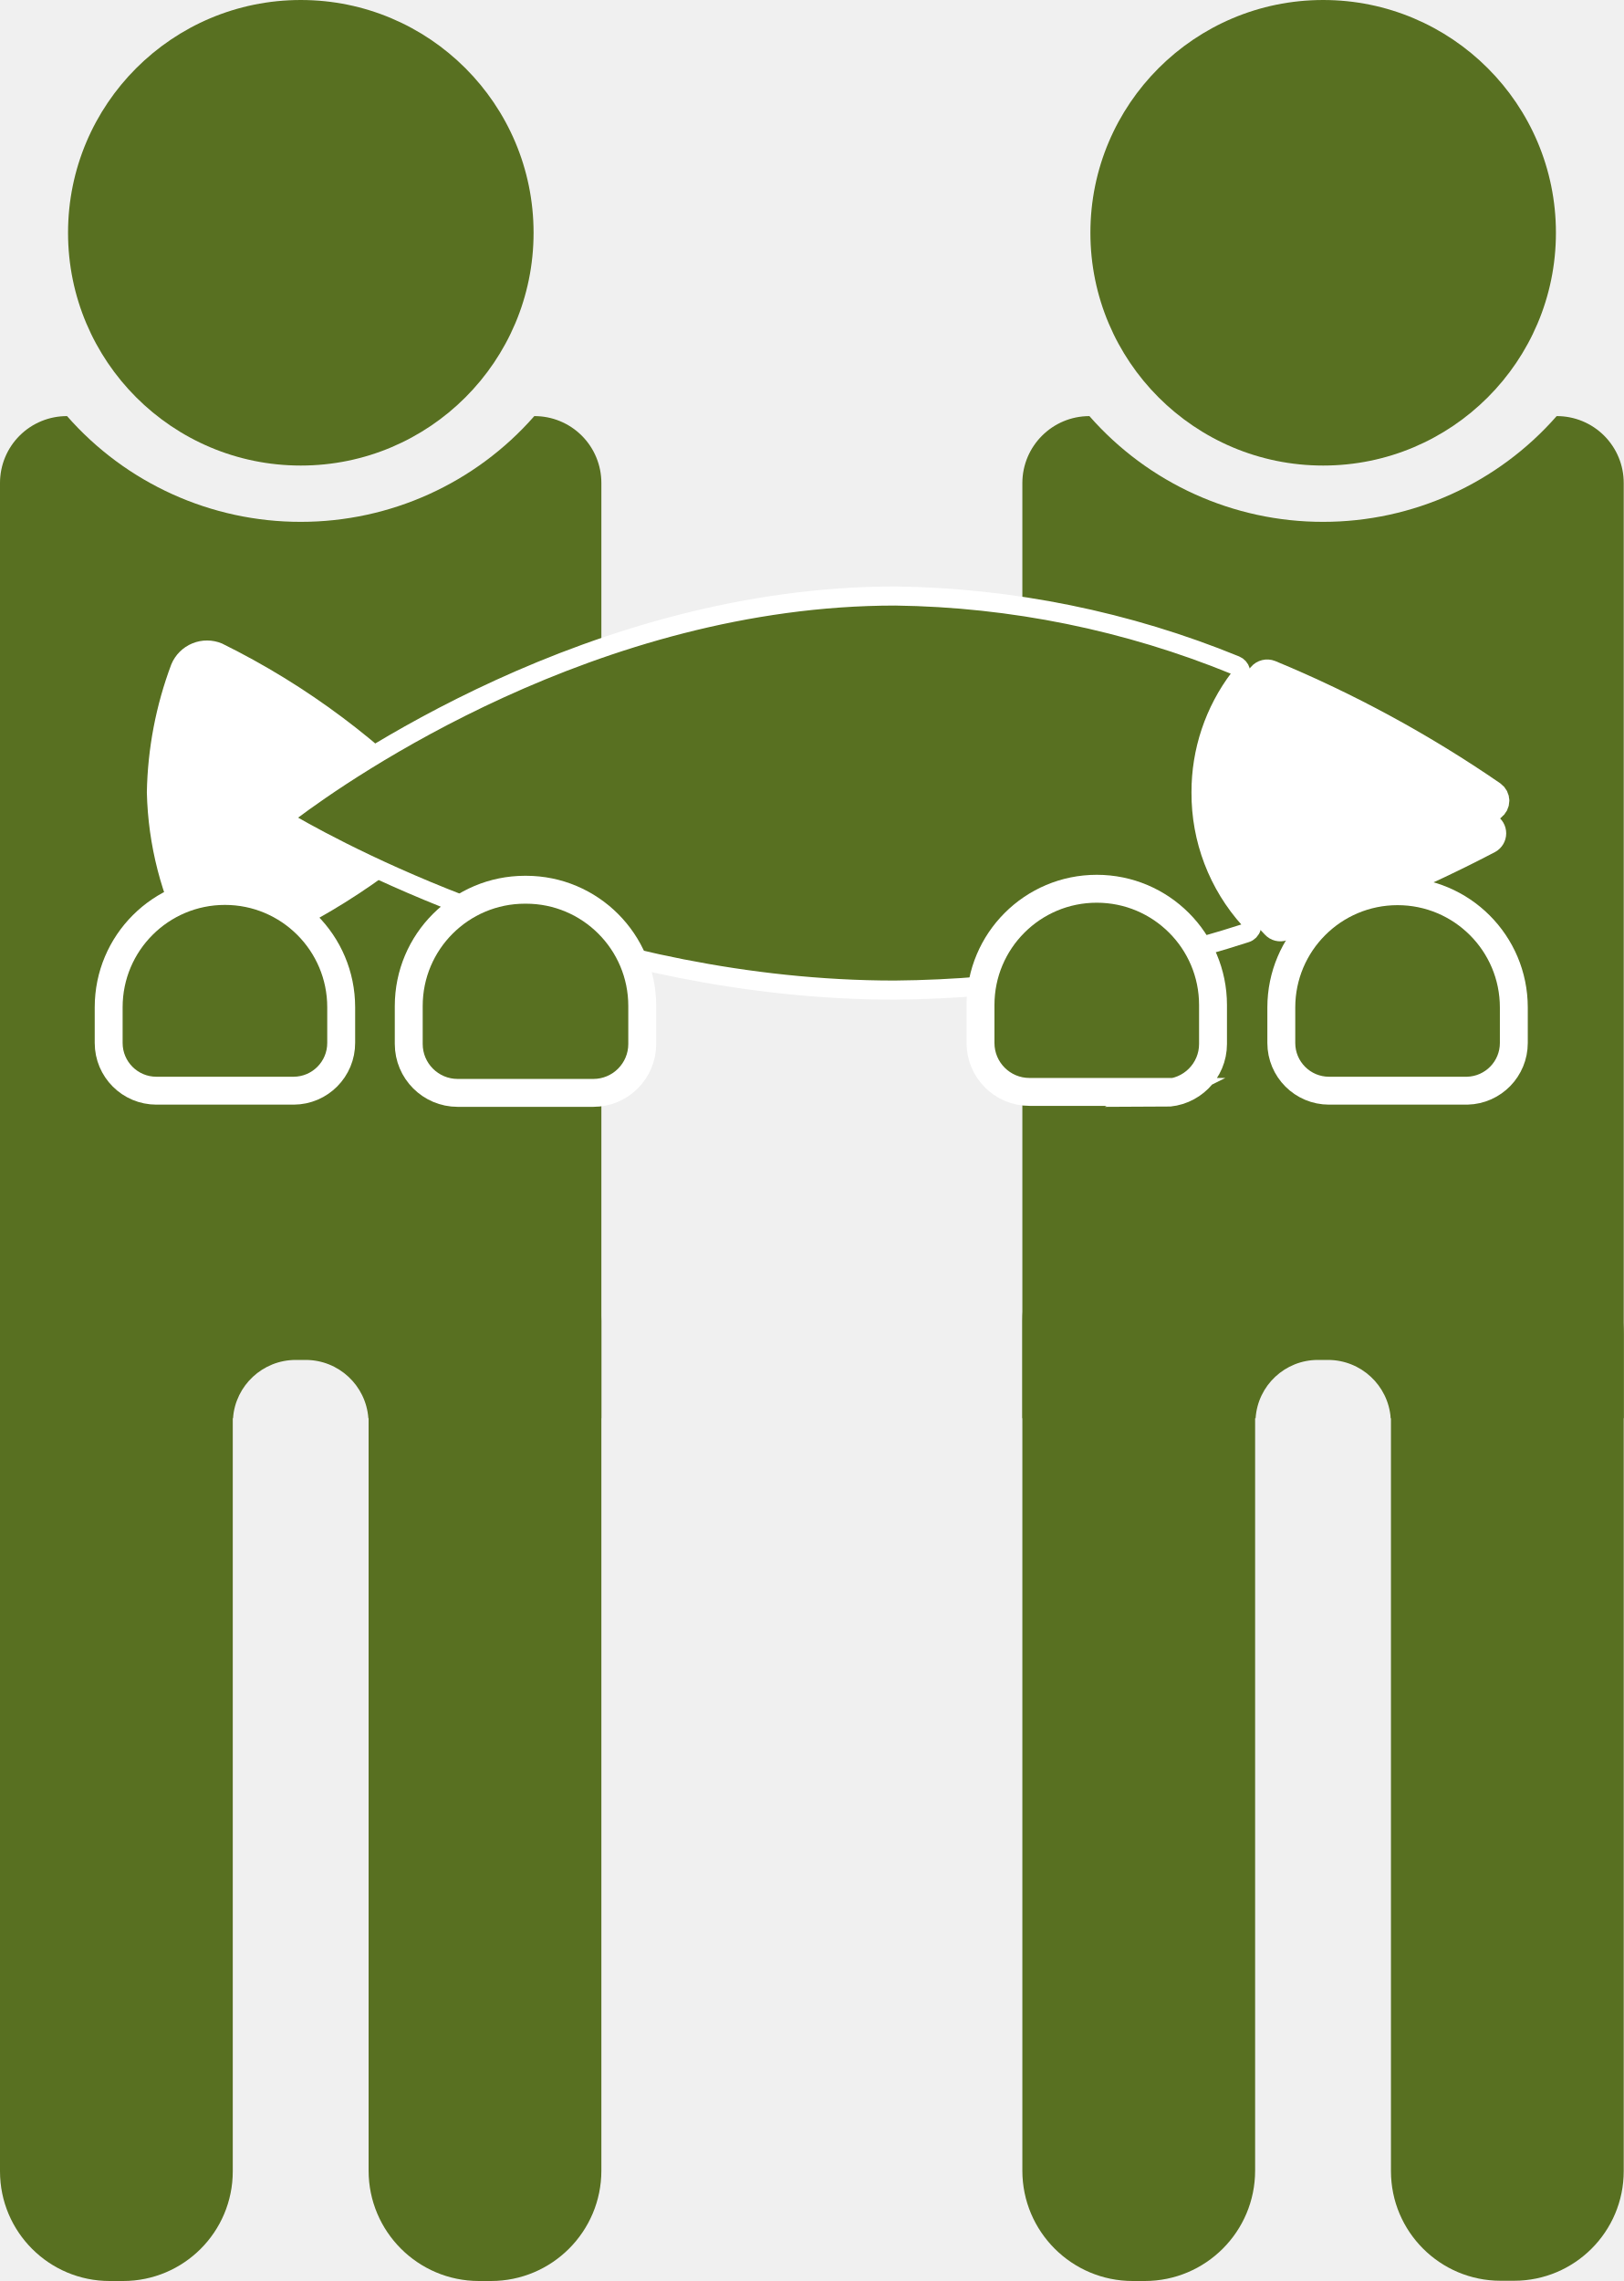
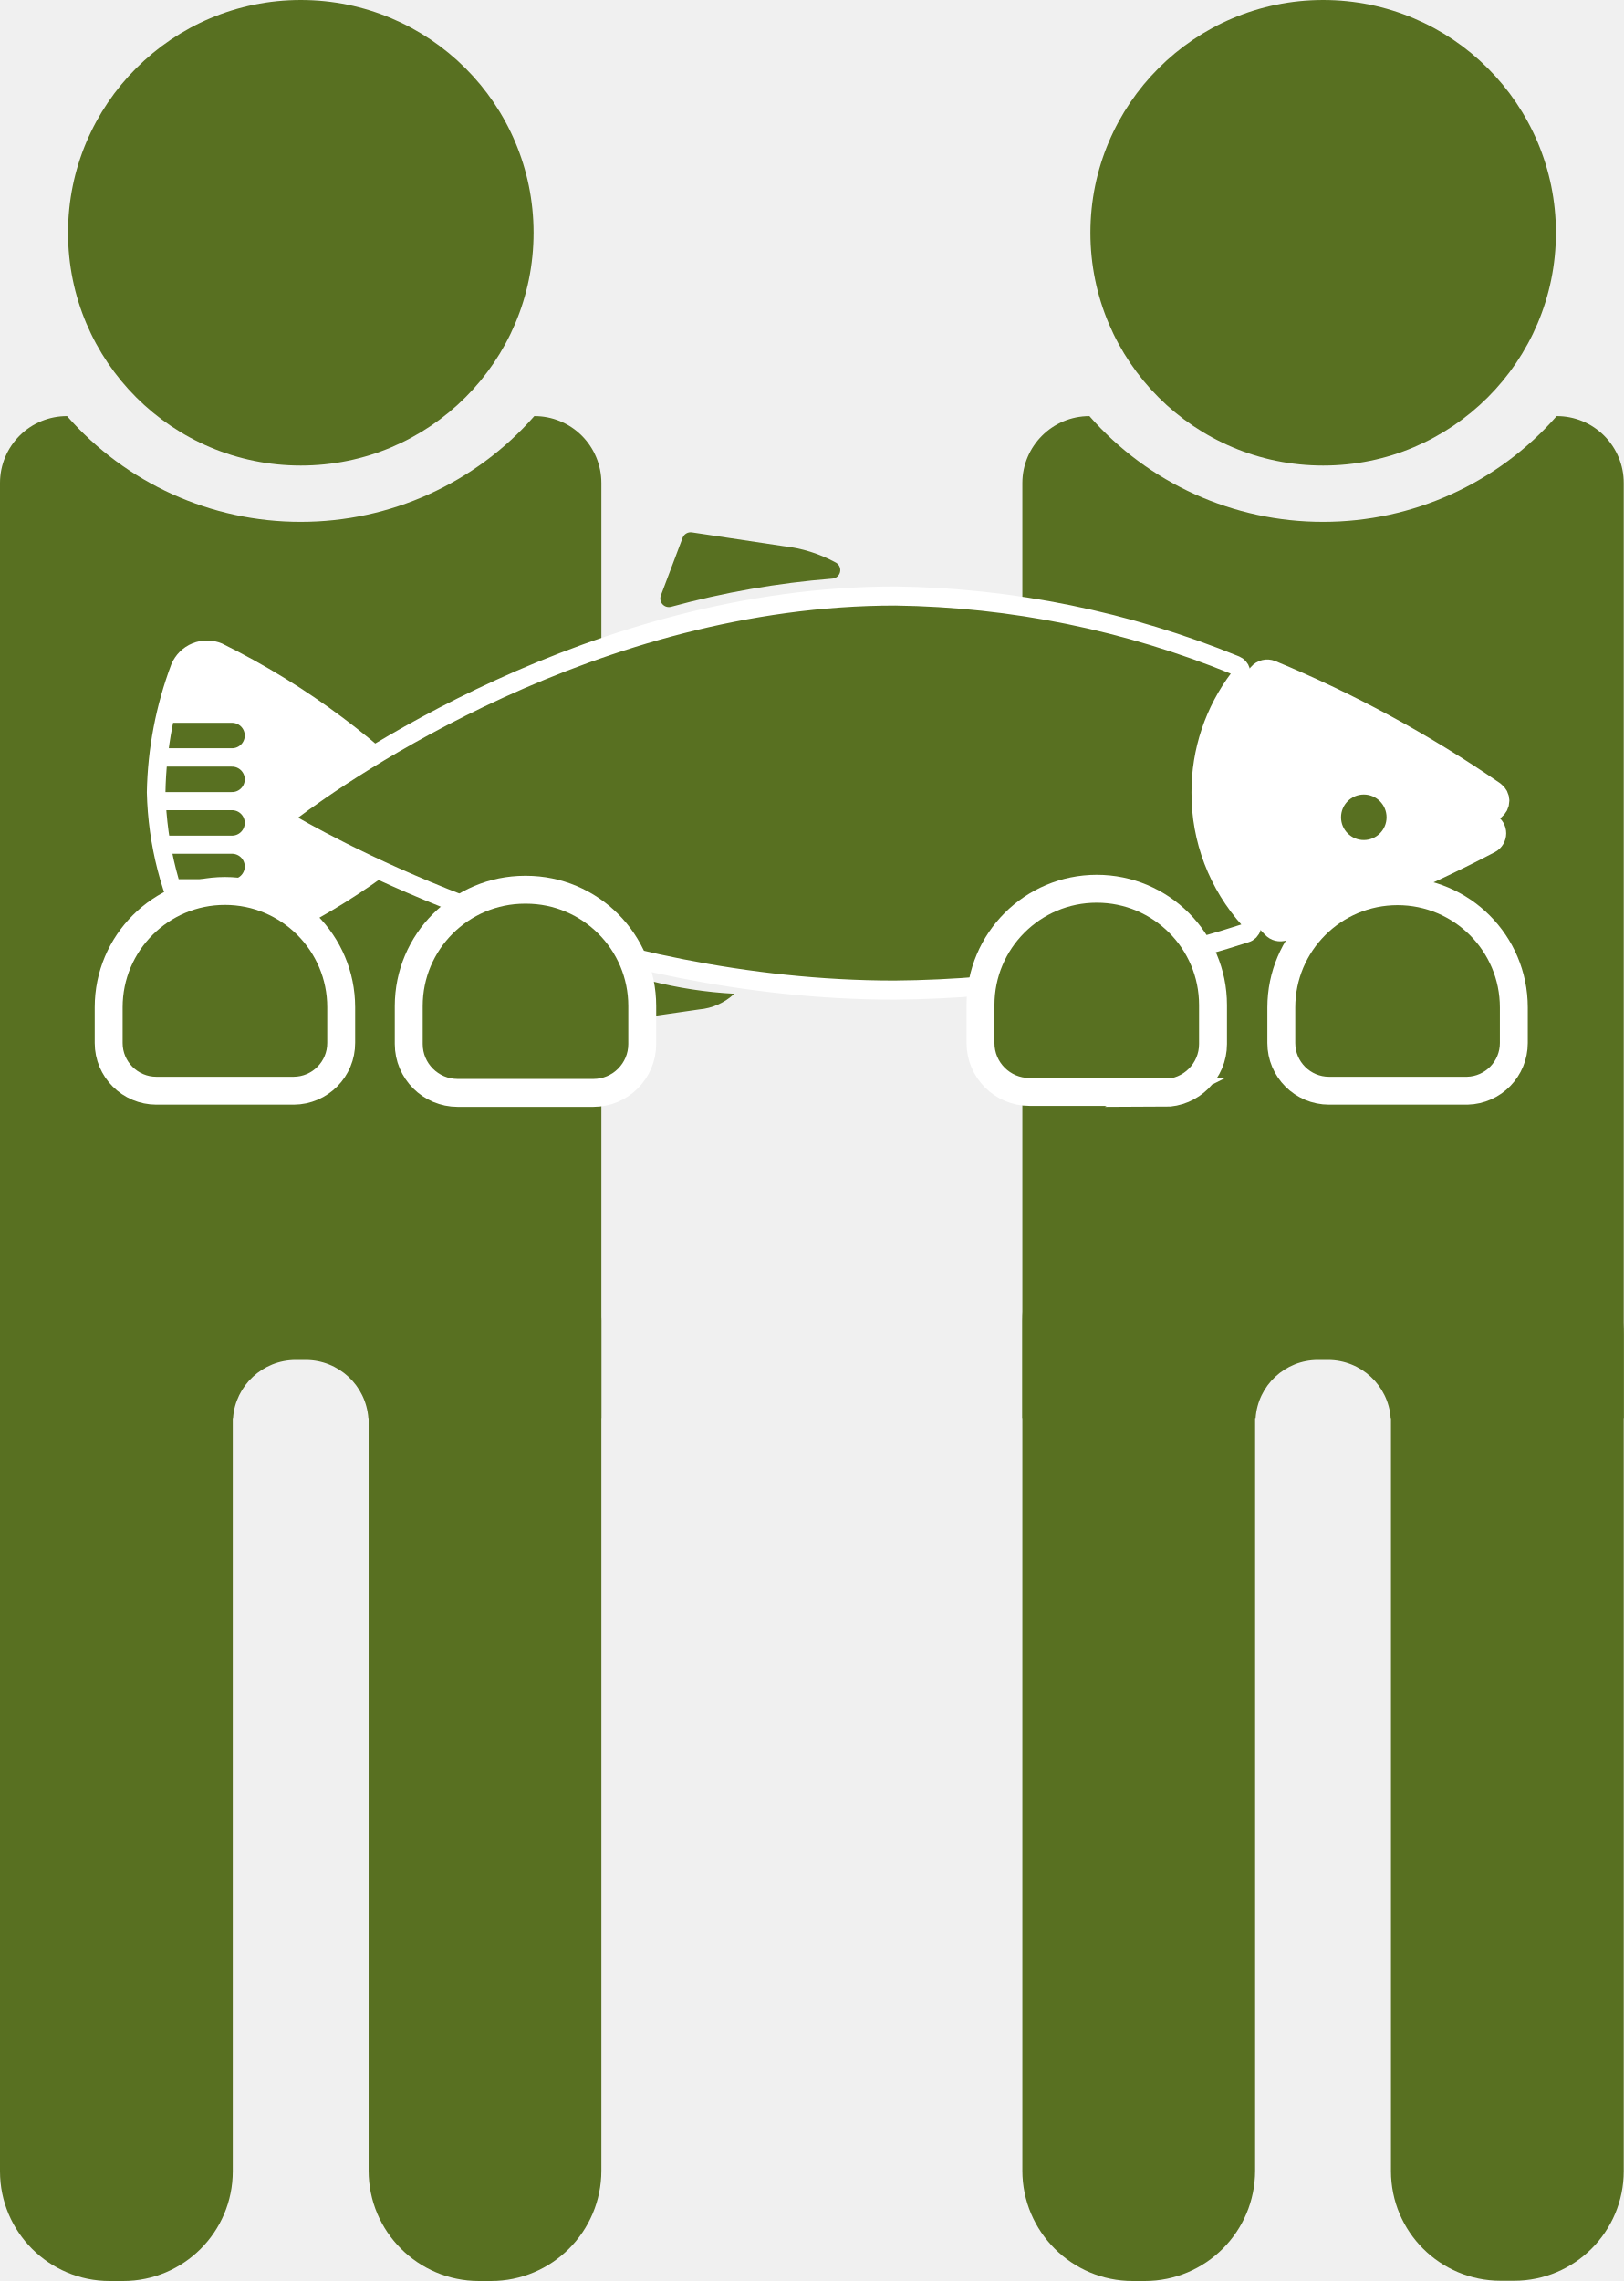
<svg xmlns="http://www.w3.org/2000/svg" id="fish_sharing" viewBox="0 0 66.34 93.19">
  <defs>
    <style>
			.cls-1,.cls-6{fill:none;}
			.cls-2,.cls-4{fill:#fff;}
			.cls-3,.cls-4,.cls-7{stroke:#fff;}
			.cls-3,.cls-4,.cls-6,.cls-7{stroke-miterlimit:10;}
			.cls-3{stroke-width:0.78px;}
			.cls-4,.cls-6{stroke-width:1.04px;}
			.cls-5{clip-path:url(#clip-path);}
			.cls-6{stroke:#587021;stroke-linecap:round;}
			.cls-7{stroke-width:1.14px;}
			.cls-8,.cls-3,.cls-7{fill:#587021;}

			#fish_sharing {fill: #587021;}
- 
- 			#sharing_fish_stripes, #sharing_fish_eye, #sharing_fish_fin_bottom, #sharing_fish_fin_top { display: none; }
- 
- 				@media screen and (min-width: 150px) {
- 				#sharing_fish_stripes, #sharing_fish_eye, #sharing_fish_fin_bottom, #sharing_fish_fin_top { display: block; }
		</style>
    <clipPath id="clip-path">
      <path id="sharing_fish_tail" class="cls-1" d="M10.24,39.21a27.92,27.92,0,0,0,8.85-5.54.34.34,0,0,0,0-.48,31.37,31.37,0,0,0-9.2-6.9,1.59,1.59,0,0,0-2.13.85,15.64,15.64,0,0,0-1,5.23,14,14,0,0,0,1.59,6.17A1.57,1.57,0,0,0,10.24,39.21Z" />
    </clipPath>
  </defs>
-   <defs>
- 		</defs>
  <g id="fish_sharing">
    <g id="sharing_person2">
      <circle id="sharing_person2_head" class="cls-8" cx="54.06" cy="9.51" r="9.51" />
      <rect id="sharing_person2_leg_left" class="cls-8" x="56.83" y="50.05" width="9.51" height="43.14" rx="4.48" transform="translate(123.17 143.23) rotate(180)" />
      <rect id="sharing_person2_leg_right" class="cls-8" x="41.77" y="49.46" width="9.51" height="43.73" rx="4.51" transform="translate(93.05 142.65) rotate(-180)" />
      <path id="sharing_person2_body" class="cls-8" d="     M54.06,21.32A12.68,12.68,0,0,0,63.6,17h0a2.73,2.73,0,0,1,2.74,2.74V57.94H56.82a2.57,2.57,0,0,0-2.56-2.38h-.41a2.55,2.55,0,0,0-2.55,2.38H41.77V19.73A2.74,2.74,0,0,1,44.51,17h0A12.68,12.68,0,0,0,54.06,21.32Z" />
    </g>
    <g id="sharing_person1">
      <circle id="sharing_person1_head" class="cls-8" cx="12.29" cy="9.51" r="9.51" />
      <rect id="sharing_person1_leg_left" class="cls-8" y="50.05" width="9.51" height="43.14" rx="4.48" />
      <rect id="sharing_person1_leg_right" class="cls-8" x="15.06" y="49.46" width="9.51" height="43.73" rx="4.51" />
      <path id="sharing_person1_body" class="cls-8" d="     M12.29,21.32A12.68,12.68,0,0,1,2.74,17h0A2.73,2.73,0,0,0,0,19.73V57.94H9.52a2.57,2.57,0,0,1,2.56-2.38h.41a2.57,2.57,0,0,1,2.56,2.38h9.52V19.73A2.73,2.73,0,0,0,21.83,17h0A12.68,12.68,0,0,1,12.29,21.32Z" />
    </g>
    <g id="sharing_fish">
      <path id="sharing_fish_tail-2" data-name="sharing_fish_tail" class="cls-2" d="     M9.43,39.21a27.92,27.92,0,0,0,8.85-5.54.35.35,0,0,0,0-.48,31.32,31.32,0,0,0-9.21-6.9A1.58,1.58,0,0,0,7,27.14a15.66,15.66,0,0,0-1,5.23,14,14,0,0,0,1.59,6.17A1.58,1.58,0,0,0,9.43,39.21Z" />
      <path id="sharing_fish_body" class="cls-3" d="     M49.07,32.37a7.68,7.68,0,0,1,1.56-4.66.35.35,0,0,0-.15-.53,38,38,0,0,0-13.9-2.83c-12.31,0-22.54,7.17-24.67,8.77a.35.35,0,0,0,0,.58c2.21,1.27,12.4,6.75,24.64,6.75a47.9,47.9,0,0,0,14.35-2.33.34.34,0,0,0,.15-.56A7.67,7.67,0,0,1,49.07,32.37Z" />
      <path id="sharing_fish_head" class="cls-4" d="     M60.8,33.18,61,33a.35.35,0,0,0,0-.57,49.26,49.26,0,0,0-9.09-4.94.36.36,0,0,0-.41.1,7.71,7.71,0,0,0,.56,10.24.34.34,0,0,0,.36.09,56.13,56.13,0,0,0,8.42-3.57.35.35,0,0,0,0-.61h0A.35.35,0,0,1,60.8,33.18Z" />
      <g id="sharing_fish_stripes">
        <g class="cls-5">
          <line id="sharing_fish_stripe4" class="cls-6" x1="6.2" y1="30.05" x2="9.48" y2="30.05" />
          <line id="sharing_fish_stripe3" class="cls-6" x1="6.2" y1="31.84" x2="9.48" y2="31.84" />
          <line id="sharing__fish_stripe2" class="cls-6" x1="6.2" y1="33.62" x2="9.48" y2="33.62" />
          <line id="sharing_fish_stripe1" class="cls-6" x1="6.2" y1="35.4" x2="9.48" y2="35.4" />
        </g>
      </g>
      <circle id="sharing_fish_eye" cx="55.72" cy="33.39" r="0.93" />
      <path id="sharing_fish_fin_bottom" d="     M30,40.6a2.39,2.39,0,0,1-1.43.64l-1.73.25a.34.34,0,0,1-.38-.22l-.28-.73a.35.35,0,0,1,.41-.46A17.73,17.73,0,0,0,30,40.6Z" />
      <path id="sharing_fish_fin_top" d="     M34,23.64a.35.35,0,0,0,.16-.65A5.8,5.8,0,0,0,32,22.31l-3.73-.56a.35.35,0,0,0-.38.22L27,24.33a.35.35,0,0,0,.42.46A35.78,35.78,0,0,1,34,23.64Z" />
    </g>
    <path id="sharing_person2_arm_left" class="cls-7" d="    M54.35,36.4H60a1.95,1.95,0,0,1,1.95,1.95v1.45a4.75,4.75,0,0,1-4.75,4.75h0a4.75,4.75,0,0,1-4.75-4.75V38.35A1.95,1.95,0,0,1,54.35,36.4Z" transform="translate(114.3 80.96) rotate(-180)" />
    <path id="sharing_person2_arm_right" class="cls-7" d="    M42.06,36.35h5.58a2,2,0,0,1,2,2v1.55a4.75,4.75,0,0,1-4.75,4.75h0a4.75,4.75,0,0,1-4.75-4.75V38.31a2,2,0,0,1,2-2Z" transform="translate(89.7 80.96) rotate(-180)" />
    <path id="sharing_person1_arm_left" class="cls-7" d="M9.19,36.4h0a4.75,4.75,0,0,1,4.75,4.75v1.45A1.95,1.95,0,0,1,12,44.56H6.39a1.95,1.95,0,0,1-1.95-1.95V41.15A4.75,4.75,0,0,1,9.19,36.4Z" />
    <path id="sharing_person1_arm_right" class="cls-7" d="    M21.49,36.35h0a4.75,4.75,0,0,1,4.75,4.75v1.55a2,2,0,0,1-2,2H18.7a2,2,0,0,1-2-2V41.1a4.75,4.75,0,0,1,4.75-4.75Z" />
  </g>
</svg>
